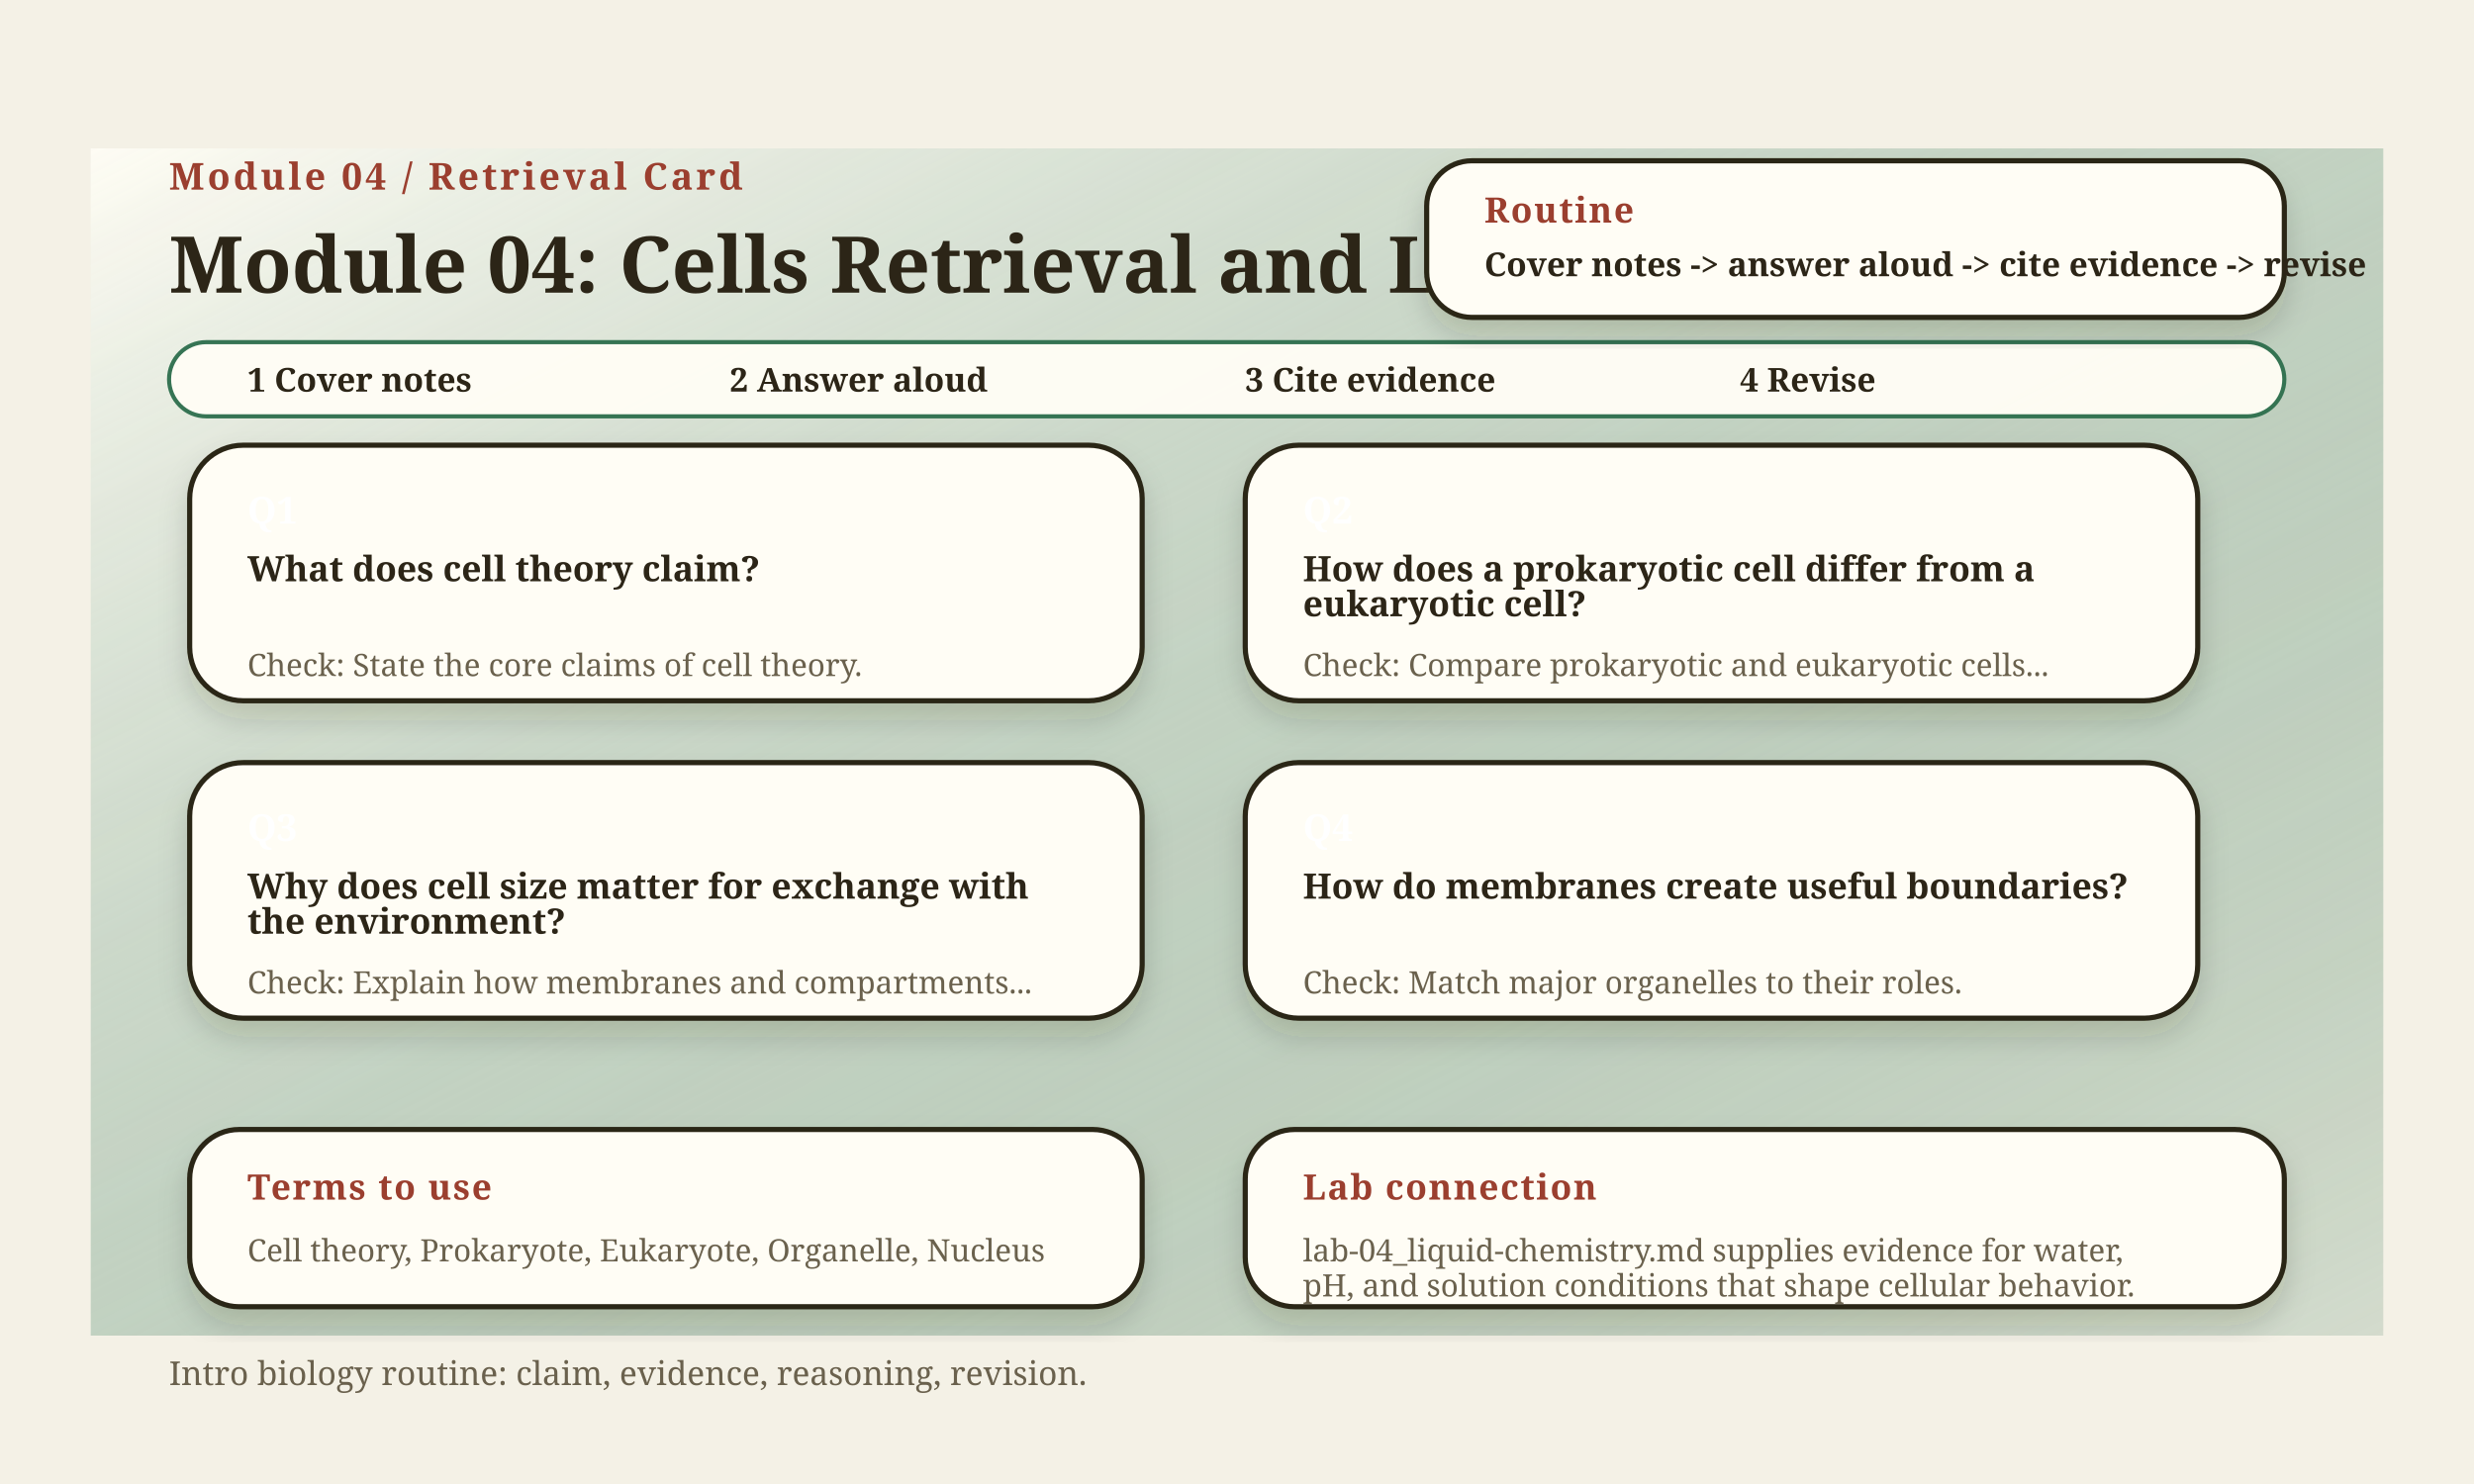
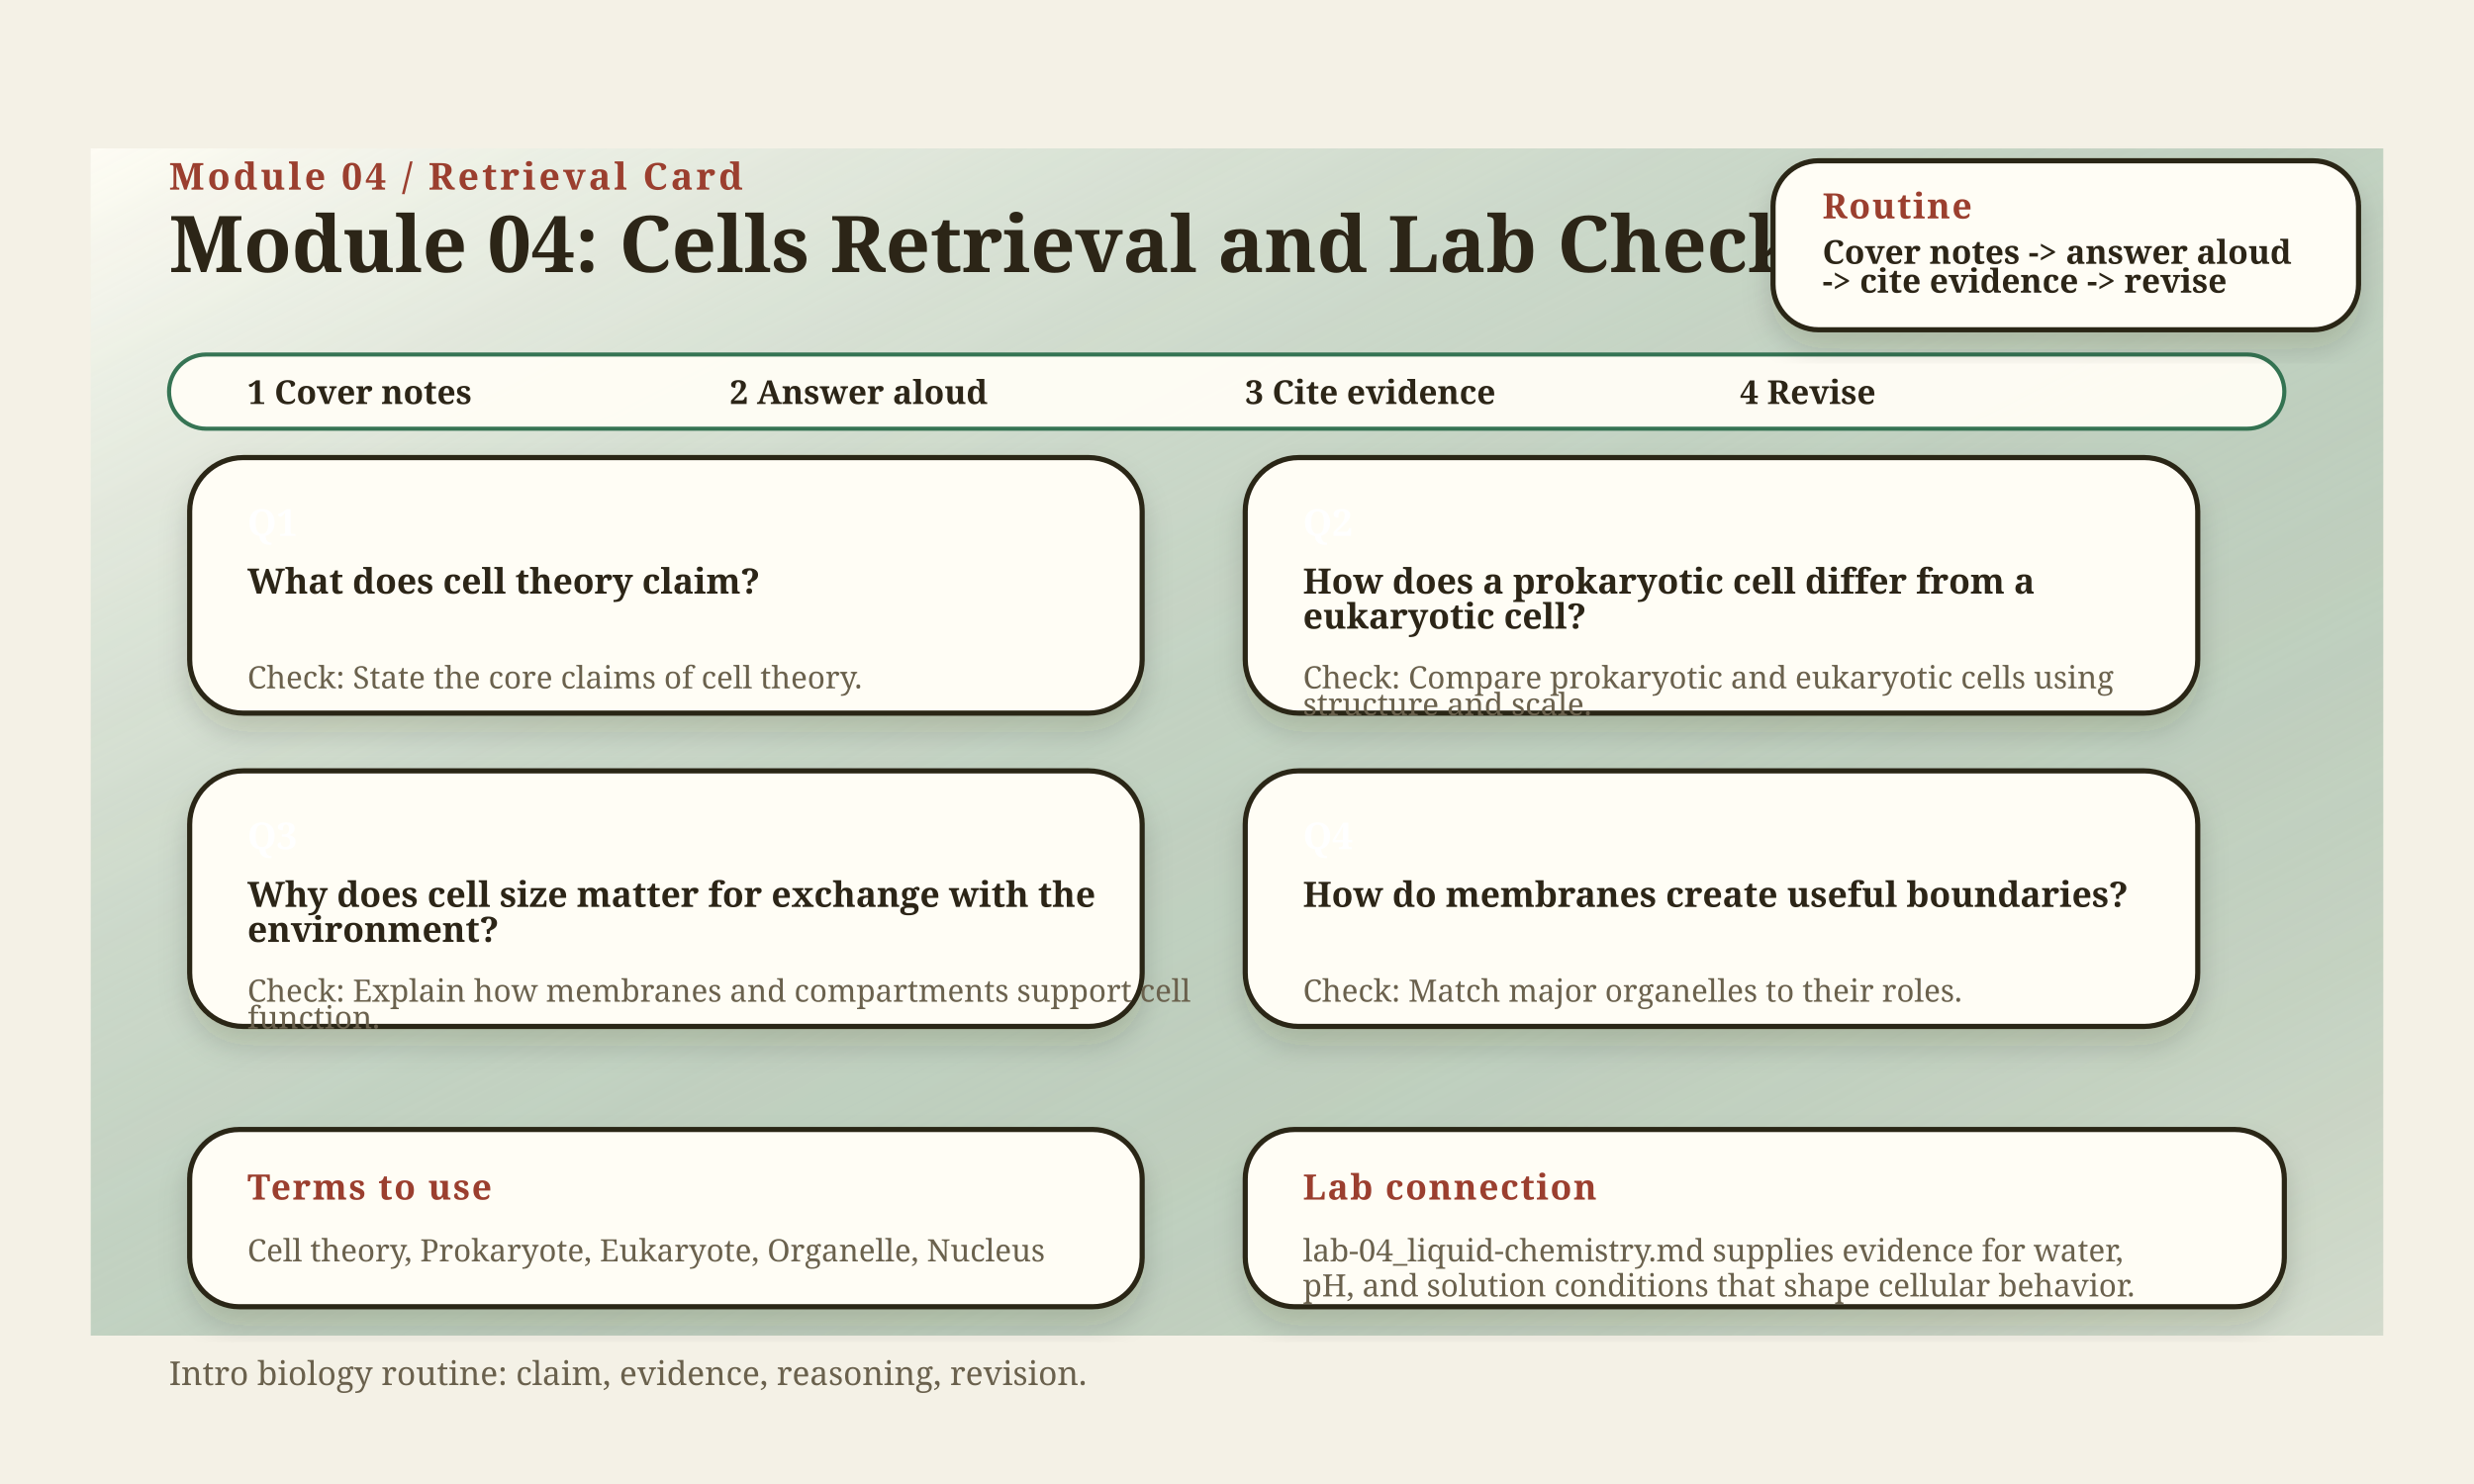
<svg xmlns="http://www.w3.org/2000/svg" width="1200" height="720" viewBox="0 0 1200 720" role="img" aria-label="Module 04: Cells Retrieval and Lab Check">
  <style>
    .bg { fill: #f4f1e6; }
    .halo { fill: url(#wash); opacity: 0.92; }
    .frame { fill: #fffdf5; stroke: #2c2517; stroke-width: 3; }
    .eyebrow { fill: #9b3f2f; font: 800 18px Georgia, serif; letter-spacing: 1.5px; text-transform: uppercase; }
    .title-text { fill: #2c2517; font: 800 38px Georgia, serif; }
    .footer { fill: #6a614d; font: 16px Georgia, serif; }
    .claim-card, .side-card, .feedback-card, .prompt-card, .routine-card, .stage-card-bg { fill: #fffdf5; stroke: #2c2517; stroke-width: 2.5; filter: url(#shadow); }
    .claim-kicker, .card-kicker { fill: #9b3f2f; font: 800 17px Georgia, serif; letter-spacing: 0.8px; text-transform: uppercase; }
    .claim-text { fill: #2c2517; font: 700 25px Georgia, serif; }
    .node { fill: #fffdf5; stroke: #2f6f4e; stroke-width: 3; filter: url(#shadow); }
    .node-claim { stroke: #9b3f2f; }
    .node-mechanism { stroke: #2f6f4e; }
    .node-evidence { stroke: #567d46; }
    .node-vocabulary { stroke: #8067a9; }
    .node-application { stroke: #b26b2f; }
    .node-revision { stroke: #8a4351; }
    .cluster-pill { stroke: none; opacity: 0.92; }
    .cluster-claim { fill: #9b3f2f; }
    .cluster-mechanism { fill: #2f6f4e; }
    .cluster-evidence { fill: #6d9c57; }
    .cluster-vocabulary { fill: #9b83c6; }
    .cluster-application { fill: #d28942; }
    .cluster-revision { fill: #b85d70; }
    .cluster-label, .legend-text { fill: white; font: 800 11px Georgia, serif; letter-spacing: 1px; text-transform: uppercase; }
    .node-label { fill: #2c2517; font: 800 20px Georgia, serif; }
    .node-detail { fill: #6a614d; font: 14px Georgia, serif; }
    .edge { stroke: #9b3f2f; stroke-width: 4; stroke-linecap: round; opacity: 0.72; marker-end: url(#arrowhead); }
-     .edge-label { fill: #9b3f2f; font: 700 13px Georgia, serif; text-anchor: middle; paint-order: stroke; stroke: #f4f1e6; stroke-width: 4; }
+     .edge-label { fill: #9b3f2f; font: 700 12px Georgia, serif; text-anchor: middle; paint-order: stroke; stroke: #f4f1e6; stroke-width: 5; }
    .stage-dot { fill: #2f6f4e; }
    .stage-num { fill: white; font: 900 18px Georgia, serif; }
    .stage-label { fill: #2c2517; font: 800 18px Georgia, serif; }
    .stage-detail, .mini-text, .check-text { fill: #6a614d; font: 15px Georgia, serif; }
    .arrow { fill: none; stroke: #2f6f4e; stroke-width: 5; stroke-linecap: round; marker-end: url(#arrowhead); }
    .prompt-text { fill: #2c2517; font: 700 17px Georgia, serif; }
    .routine-text { fill: #2c2517; font: 700 16px Georgia, serif; }
    .retrieval-step-strip { fill: #fffdf5; stroke: #2f6f4e; stroke-width: 2; opacity: 0.96; }
    .palette-high-design { fill: #9b3f2f; }
    @media print { .claim-card, .side-card, .feedback-card, .prompt-card, .routine-card, .node, .stage-card-bg { filter: none; } }
    </style>
  <defs>
    <linearGradient id="wash" x1="0" x2="1" y1="0" y2="1">
      <stop offset="0" stop-color="#fffdf5" />
      <stop offset="1" stop-color="#2f6f4e" stop-opacity="0.18" />
    </linearGradient>
    <filter id="shadow" x="-20%" y="-20%" width="140%" height="140%">
      <feDropShadow dx="0" dy="8" stdDeviation="7" flood-color="#2c2517" flood-opacity="0.16" />
    </filter>
    <marker id="arrowhead" markerWidth="12" markerHeight="8" refX="11" refY="4" orient="auto">
      <polygon points="0 0, 12 4, 0 8" fill="#2f6f4e" />
    </marker>
  </defs>
  <rect class="bg" width="1200" height="720" />
  <path class="halo" d="M44 72 H1156 V648 H44 Z" />
  <text x="82" y="92" class="eyebrow">Module 04 / Retrieval Card</text>
-   <text x="82" y="142" class="title-text">Module 04: Cells Retrieval and Lab Check</text>
-   <rect x="82" y="166" width="1026" height="36" rx="18" class="retrieval-step-strip" />
-   <text x="120" y="190" class="routine-text">1 Cover notes</text>
-   <text x="354" y="190" class="routine-text">2 Answer aloud</text>
-   <text x="604" y="190" class="routine-text">3 Cite evidence</text>
-   <text x="844" y="190" class="routine-text">4 Revise</text>
-   <rect x="692" y="78" width="416" height="76" rx="22" class="routine-card" />
-   <text x="720" y="108" class="card-kicker">Routine</text>
-   <text x="720" y="134" class="routine-text">Cover notes -&gt; answer aloud -&gt; cite evidence -&gt; revise</text>
-   <rect x="92" y="216" width="462" height="124" rx="26" class="prompt-card" />
-   <text x="120" y="254" class="stage-num">Q1</text>
-   <text x="120.0" y="282.0" class="prompt-text">
+   <text x="82.0" y="132.0" class="title-text">
+     <tspan x="82.0" dy="0">Module 04: Cells Retrieval and Lab Check</tspan>
+   </text>
+   <rect x="82" y="172" width="1026" height="36" rx="18" class="retrieval-step-strip" />
+   <text x="120" y="196" class="routine-text">1 Cover notes</text>
+   <text x="354" y="196" class="routine-text">2 Answer aloud</text>
+   <text x="604" y="196" class="routine-text">3 Cite evidence</text>
+   <text x="844" y="196" class="routine-text">4 Revise</text>
+   <rect x="860" y="78" width="284" height="82" rx="22" class="routine-card" />
+   <text x="884" y="106" class="card-kicker">Routine</text>
+   <text x="884.0" y="128.0" class="routine-text">
+     <tspan x="884.0" dy="0">Cover notes -&gt; answer aloud</tspan>
+     <tspan x="884.0" dy="14">-&gt; cite evidence -&gt; revise</tspan>
+   </text>
+   <rect x="92" y="222" width="462" height="124" rx="26" class="prompt-card" />
+   <text x="120" y="260" class="stage-num">Q1</text>
+   <text x="120.0" y="288.0" class="prompt-text">
    <tspan x="120.0" dy="0">What does cell theory claim?</tspan>
  </text>
-   <text x="120.0" y="328.0" class="check-text">
+   <text x="120.0" y="334.0" class="check-text">
    <tspan x="120.0" dy="0">Check: State the core claims of cell theory.</tspan>
  </text>
-   <rect x="604" y="216" width="462" height="124" rx="26" class="prompt-card" />
-   <text x="632" y="254" class="stage-num">Q2</text>
-   <text x="632.0" y="282.0" class="prompt-text">
+   <rect x="604" y="222" width="462" height="124" rx="26" class="prompt-card" />
+   <text x="632" y="260" class="stage-num">Q2</text>
+   <text x="632.0" y="288.0" class="prompt-text">
    <tspan x="632.0" dy="0">How does a prokaryotic cell differ from a</tspan>
    <tspan x="632.0" dy="17">eukaryotic cell?</tspan>
  </text>
-   <text x="632.0" y="328.0" class="check-text">
-     <tspan x="632.0" dy="0">Check: Compare prokaryotic and eukaryotic cells...</tspan>
+   <text x="632.0" y="334.0" class="check-text">
+     <tspan x="632.0" dy="0">Check: Compare prokaryotic and eukaryotic cells using</tspan>
+     <tspan x="632.0" dy="13">structure and scale.</tspan>
  </text>
-   <rect x="92" y="370" width="462" height="124" rx="26" class="prompt-card" />
-   <text x="120" y="408" class="stage-num">Q3</text>
-   <text x="120.0" y="436.0" class="prompt-text">
-     <tspan x="120.0" dy="0">Why does cell size matter for exchange with</tspan>
-     <tspan x="120.0" dy="17">the environment?</tspan>
+   <rect x="92" y="374" width="462" height="124" rx="26" class="prompt-card" />
+   <text x="120" y="412" class="stage-num">Q3</text>
+   <text x="120.0" y="440.0" class="prompt-text">
+     <tspan x="120.0" dy="0">Why does cell size matter for exchange with the</tspan>
+     <tspan x="120.0" dy="17">environment?</tspan>
  </text>
-   <text x="120.0" y="482.0" class="check-text">
-     <tspan x="120.0" dy="0">Check: Explain how membranes and compartments...</tspan>
+   <text x="120.0" y="486.0" class="check-text">
+     <tspan x="120.0" dy="0">Check: Explain how membranes and compartments support cell</tspan>
+     <tspan x="120.0" dy="13">function.</tspan>
  </text>
-   <rect x="604" y="370" width="462" height="124" rx="26" class="prompt-card" />
-   <text x="632" y="408" class="stage-num">Q4</text>
-   <text x="632.0" y="436.0" class="prompt-text">
+   <rect x="604" y="374" width="462" height="124" rx="26" class="prompt-card" />
+   <text x="632" y="412" class="stage-num">Q4</text>
+   <text x="632.0" y="440.0" class="prompt-text">
    <tspan x="632.0" dy="0">How do membranes create useful boundaries?</tspan>
  </text>
-   <text x="632.0" y="482.0" class="check-text">
+   <text x="632.0" y="486.0" class="check-text">
    <tspan x="632.0" dy="0">Check: Match major organelles to their roles.</tspan>
  </text>
  <rect x="92" y="548" width="462" height="86" rx="24" class="side-card" />
  <text x="120" y="582" class="card-kicker">Terms to use</text>
  <text x="120.0" y="612.0" class="mini-text">
    <tspan x="120.0" dy="0">Cell theory, Prokaryote, Eukaryote, Organelle, Nucleus</tspan>
  </text>
  <rect x="604" y="548" width="504" height="86" rx="24" class="side-card" />
  <text x="632" y="582" class="card-kicker">Lab connection</text>
  <text x="632.0" y="612.0" class="mini-text">
    <tspan x="632.0" dy="0">lab-04_liquid-chemistry.md supplies evidence for water,</tspan>
    <tspan x="632.0" dy="17">pH, and solution conditions that shape cellular behavior.</tspan>
  </text>
  <text x="82" y="672" class="footer">Intro biology routine: claim, evidence, reasoning, revision.</text>
</svg>
